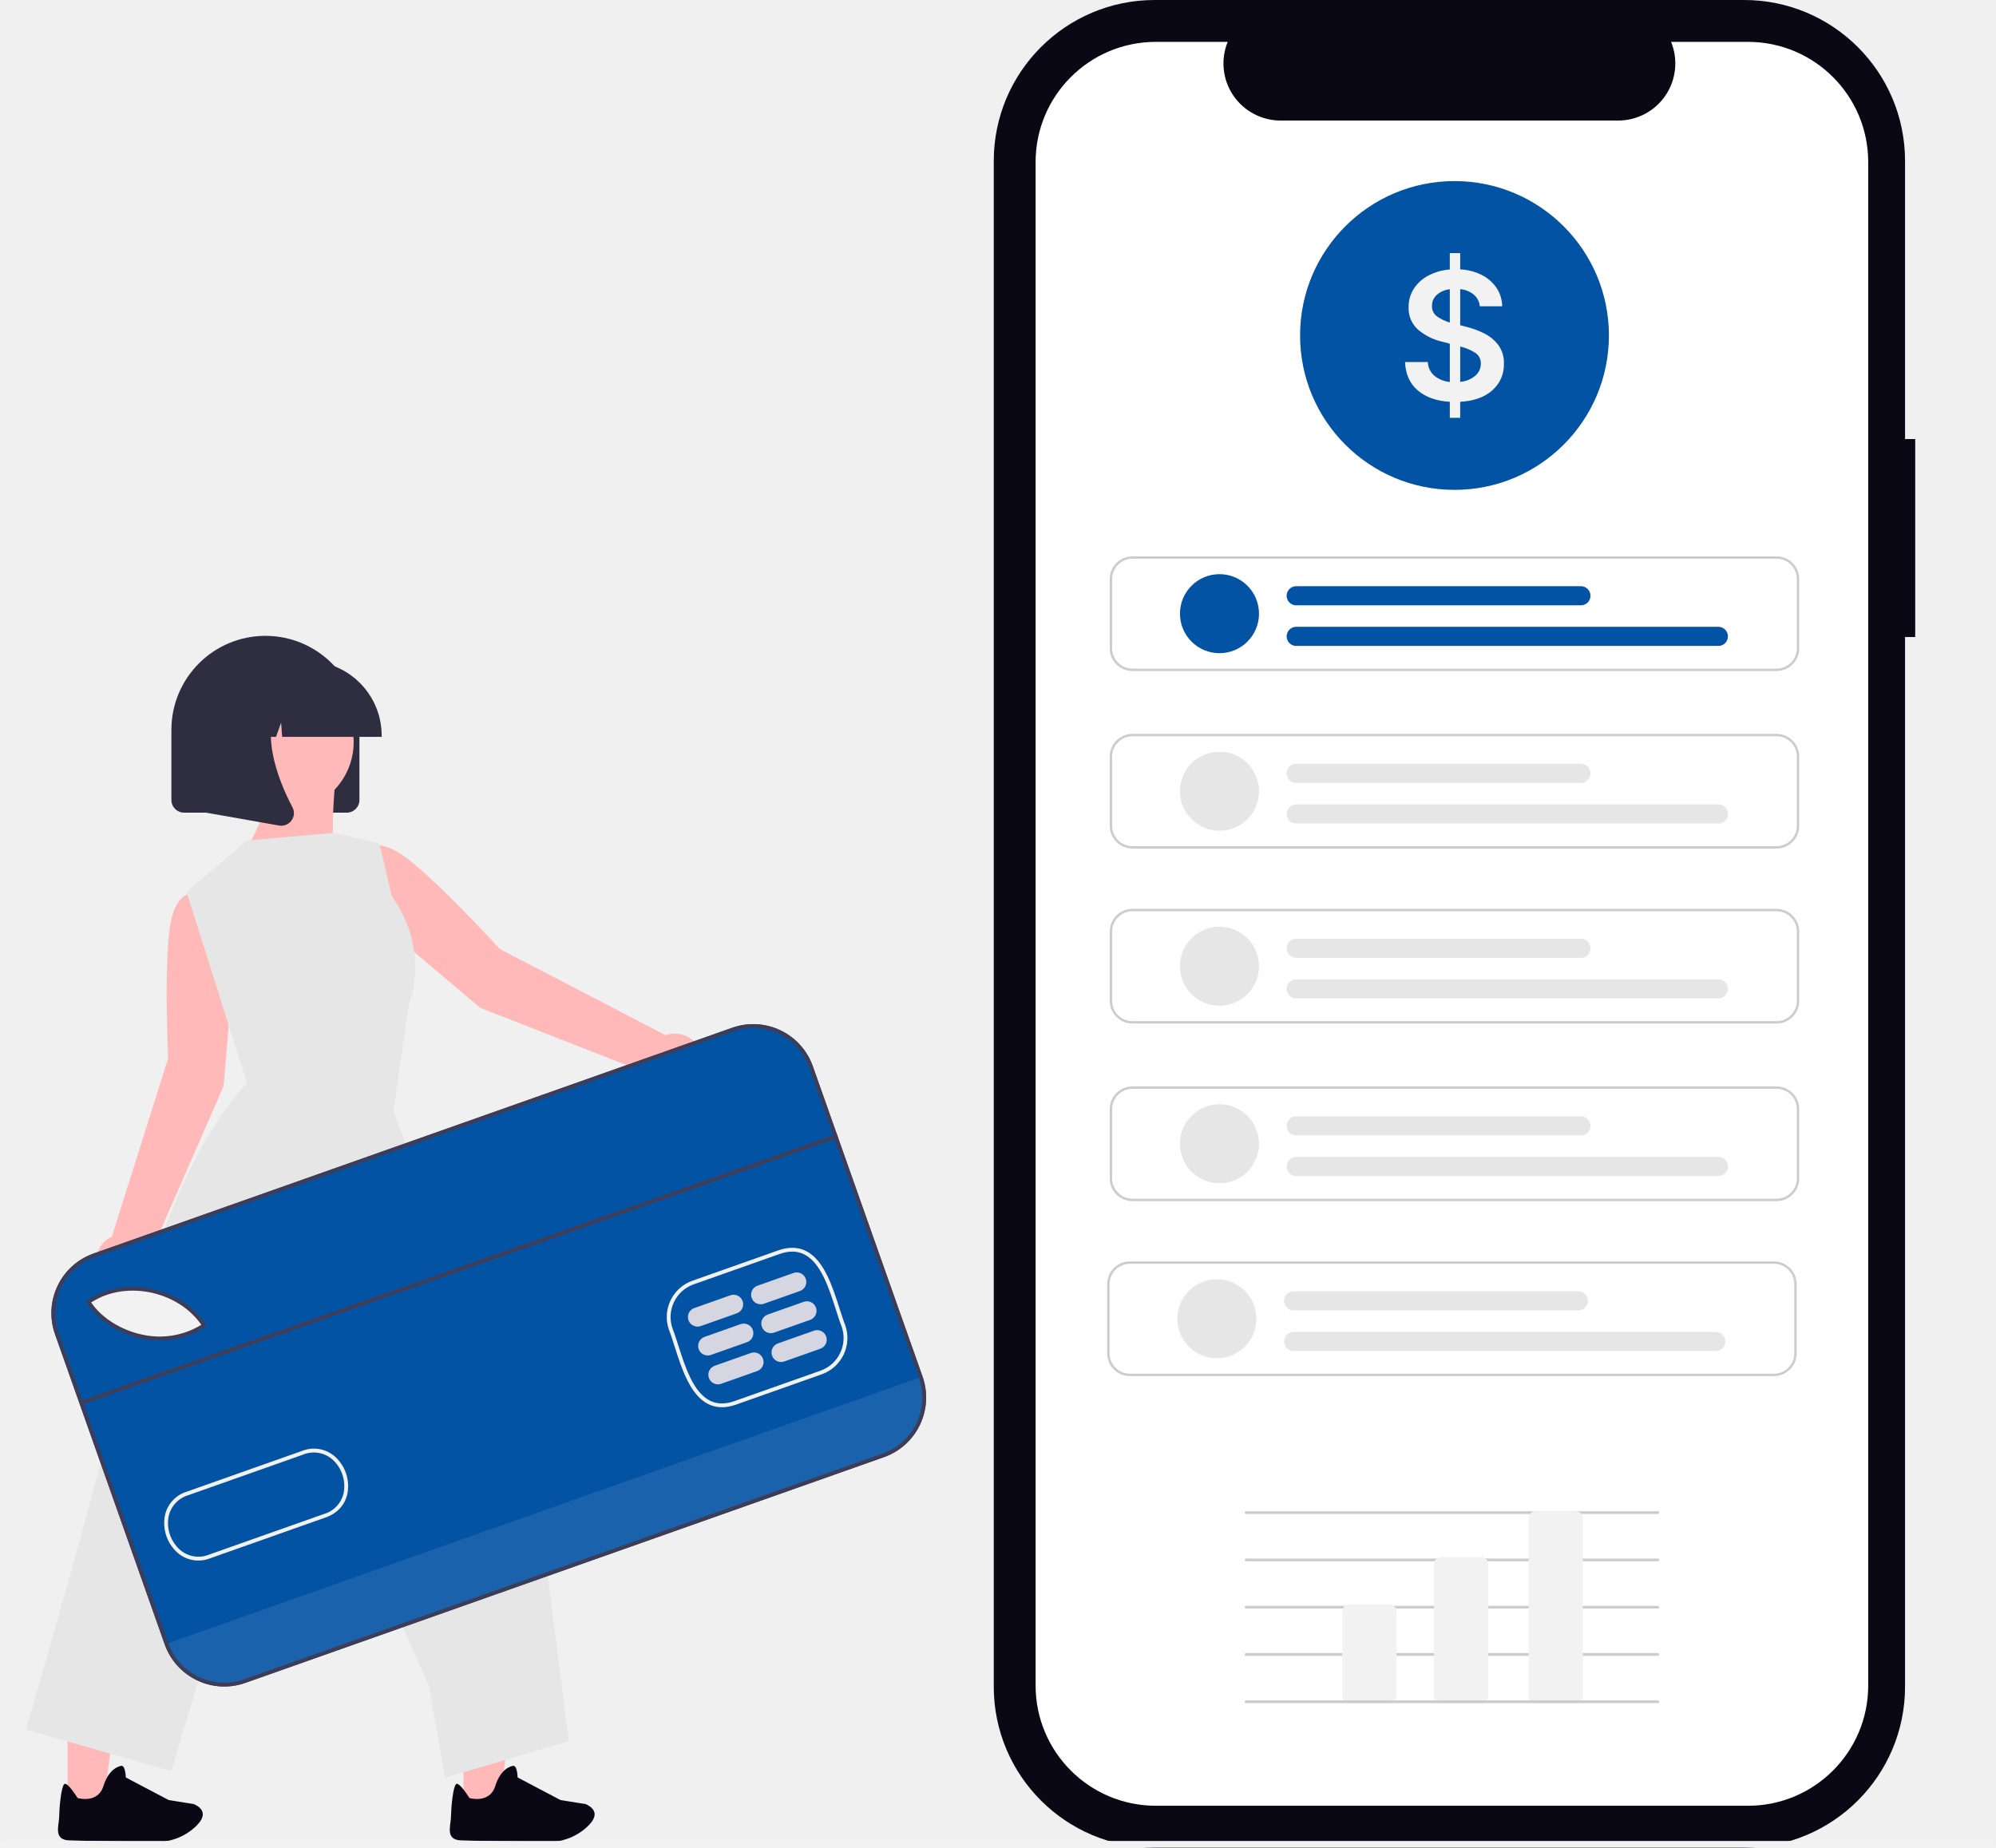
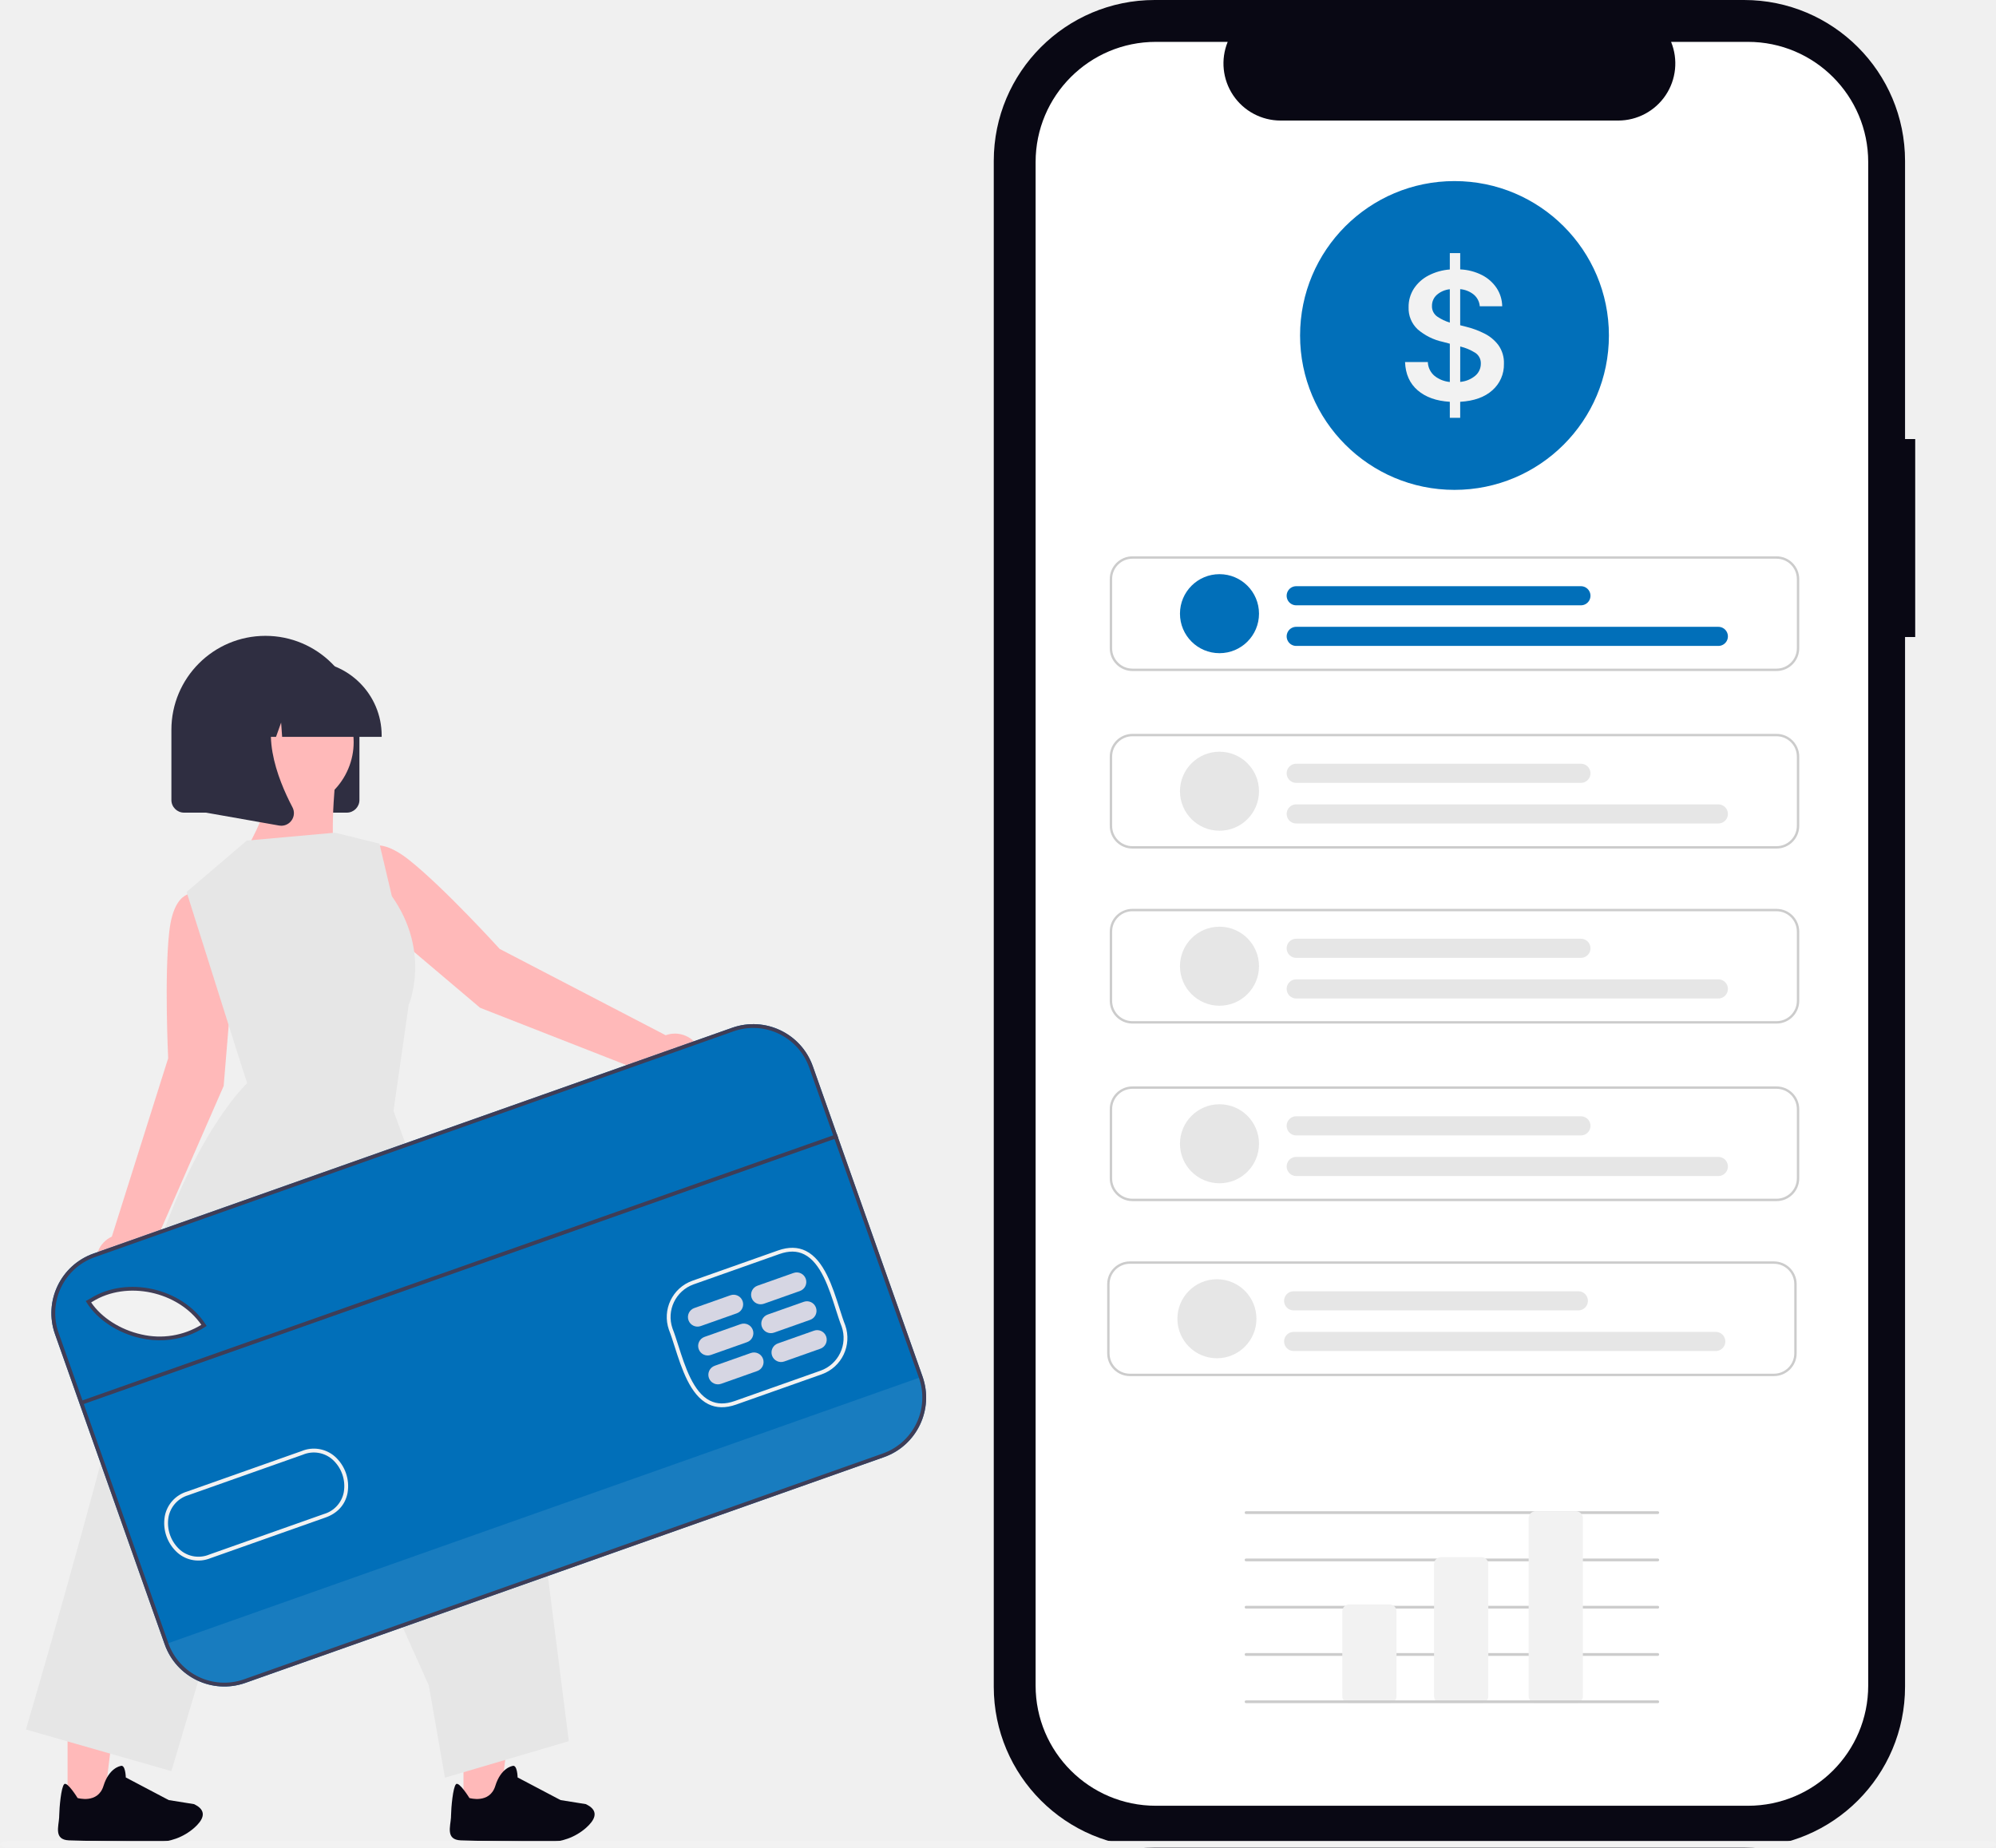
<svg xmlns="http://www.w3.org/2000/svg" width="800.008" height="740.66" viewBox="0 0 800.008 740.66" role="img" artist="Katerina Limpitsouni" source="https://undraw.co/">
  <g transform="translate(-560 -170)">
    <path d="M570.36,395.948l-66.507-34.583s-22.334-24.6-36.36-35.7-18.344-2.948-18.344-2.948l-5.9,9.827L457.5,352.357l38.489,32.593,68.773,26.937a10.906,10.906,0,1,0,5.6-15.939Z" transform="translate(256.438 189.043)" fill="#ffb9b9" />
    <path d="M400.465,365.451l-3.937-24.089-11.118-2.779s-8.824-2.718-10.886,15.056-.463,50.957-.463,50.957l-22.573,71.481a10.93,10.93,0,1,0,15.227,7.314L396.3,415.713Z" transform="translate(253.344 189.631)" fill="#ffb9b9" />
    <path d="M246.545,455.631h14.548l6.922-56.115H246.542Z" transform="translate(499.225 437.5)" fill="#ffb9b9" />
    <path d="M92.716,455.631h14.549l6.921-56.115H92.714Z" transform="translate(494.372 437.5)" fill="#ffb9b9" />
    <path d="M444.732,309.288H379.491a5.067,5.067,0,0,1-5.062-5.062V276.1a37.682,37.682,0,1,1,75.364,0v28.121A5.067,5.067,0,0,1,444.732,309.288Z" transform="translate(254.268 186.475)" fill="#2f2e41" />
    <path d="M60.391,10.373S47.03,38.7,49.168,47.248a23.408,23.408,0,0,1-1.6,15.5L22.981,61.677,0,39.766S34.738,15.717,32.6,3.96,60.391,10.373,60.391,10.373Z" transform="translate(634.085 491.094) rotate(-19)" fill="#ffb9b9" />
    <path d="M406.427,318.073l-24.131,20.6,19.8,62.669,4.468,13.994s-27.285,25.156-44.167,95.431-44.5,163.652-44.5,163.652L376.2,691.105l47.427-158.967,55.785,124.715,6.441,36.888L535.494,679.1l-11.71-92.512L465.232,426.452,471.314,384s9.133-21.188-6.733-43.621L459.6,319.3l-17.829-4.391Z" transform="translate(252.484 188.889)" fill="#e6e6e6" />
    <circle cx="27.627" cy="27.627" r="27.627" transform="translate(636.627 478.471) rotate(-61.337)" fill="#ffb9b9" />
    <path d="M458.126,278.607H418.233l-.409-5.727-2.045,5.727h-6.143l-.811-11.352-4.054,11.352H392.885v-.562a29.842,29.842,0,0,1,29.808-29.808h5.624a29.842,29.842,0,0,1,29.808,29.808Z" transform="translate(254.85 186.785)" fill="#2f2e41" />
    <path d="M418.062,313.846a5.167,5.167,0,0,1-.9-.079l-29.212-5.154V260.335h32.156l-.8.928c-11.077,12.918-2.732,33.865,3.228,45.2a4.987,4.987,0,0,1-.4,5.295,5.041,5.041,0,0,1-4.085,2.087Z" transform="translate(254.694 187.166)" fill="#2f2e41" />
-     <path d="M661.537,562.877,405.526,653.391a25.342,25.342,0,0,1-32.3-15.427L329.244,513.575a25.342,25.342,0,0,1,15.428-32.3l256.011-90.515a25.342,25.342,0,0,1,32.3,15.428l43.979,124.389a25.342,25.342,0,0,1-15.427,32.3Z" transform="translate(252.796 191.234)" fill="#0353A4" />
+     <path d="M661.537,562.877,405.526,653.391a25.342,25.342,0,0,1-32.3-15.427L329.244,513.575a25.342,25.342,0,0,1,15.428-32.3l256.011-90.515a25.342,25.342,0,0,1,32.3,15.428l43.979,124.389a25.342,25.342,0,0,1-15.427,32.3Z" transform="translate(252.796 191.234)" fill="#016FB9" />
    <path d="M675.549,526.253l.233.658a24.174,24.174,0,0,1-14.738,30.847L403.752,648.726a24.173,24.173,0,0,1-30.845-14.731l-.233-.658Z" transform="translate(254.212 195.555)" fill="#f2f2f2" opacity="0.096" />
    <path d="M389.078,506.905c-16.97,11.166-38.719,2.763-46.325-9.478l1.213-.689C358.413,487.734,379.867,492.751,389.078,506.905Z" transform="translate(253.269 194.482)" fill="#f2f2f2" />
    <path d="M594.661,539.09c-4.154,1.469-7.893,1.4-11.117-.2-7.286-3.62-10.7-14.353-13.451-22.978-.8-2.509-1.554-4.879-2.323-6.816l-.011-.03a15.446,15.446,0,0,1,9.36-19.611l34.435-12.175c4.148-1.467,7.884-1.4,11.1.2,7.284,3.615,10.705,14.345,13.455,22.966.8,2.514,1.559,4.889,2.33,6.829a15.455,15.455,0,0,1-9.356,19.644ZM569.2,508.545c.786,1.984,1.547,4.373,2.353,6.9,2.659,8.349,5.969,18.739,12.672,22.07,2.877,1.429,6.123,1.471,9.923.128l34.425-12.171a13.911,13.911,0,0,0,8.433-17.661c-.78-1.96-1.545-4.359-2.355-6.9-2.661-8.345-5.974-18.732-12.675-22.058-2.874-1.427-6.117-1.468-9.911-.127L577.632,490.9a13.908,13.908,0,0,0-8.431,17.644Z" transform="translate(260.34 193.977)" fill="#f2f2f2" />
    <path d="M381.991,510.952a34.226,34.226,0,0,1-18.814,1.034c-9.12-2-17.4-7.447-21.6-14.209l-.421-.678,1.893-1.076c14.664-9.134,36.654-4.182,46.145,10.4l.416.639-.637.42A32.2,32.2,0,0,1,381.991,510.952Zm-38.676-13.315c4.113,6.112,11.767,11,20.191,12.85a31.978,31.978,0,0,0,23.972-3.869c-9.284-13.43-29.854-17.885-43.63-9.286Z" transform="translate(253.218 194.457)" fill="#3f3d56" />
    <path d="M390.024,598.247a12.732,12.732,0,0,1-12.947-2.15,15.926,15.926,0,0,1-5.21-14.721,12.777,12.777,0,0,1,8.973-9.906l45.882-16.222a12.8,12.8,0,0,1,13.2,2.076,15.926,15.926,0,0,1,5.2,14.721c-.906,4.735-4.1,8.223-8.975,9.892l-45.883,16.222Zm-8.9-25.252a11.276,11.276,0,0,0-7.752,8.669,14.347,14.347,0,0,0,4.694,13.262,11.286,11.286,0,0,0,11.673,1.792l45.9-16.23a11.3,11.3,0,0,0,7.969-8.73,14.346,14.346,0,0,0-4.688-13.262,11.335,11.335,0,0,0-11.683-1.8l-45.908,16.231-.211.073Z" transform="translate(254.179 196.439)" fill="#f2f2f2" />
    <path d="M594.708,501.916l-14.464,5.114a3.835,3.835,0,0,1-2.557-7.232l14.464-5.114a3.835,3.835,0,0,1,2.557,7.232Z" transform="translate(260.599 194.553)" fill="#d6d6e3" />
    <path d="M598.674,513.134l-14.464,5.114a3.835,3.835,0,0,1-2.557-7.232l14.464-5.114a3.835,3.835,0,1,1,2.557,7.232Z" transform="translate(260.725 194.906)" fill="#d6d6e3" />
    <path d="M602.64,524.351l-14.464,5.114a3.835,3.835,0,0,1-2.557-7.232l14.464-5.114a3.835,3.835,0,1,1,2.557,7.232Z" transform="translate(260.85 195.26)" fill="#d6d6e3" />
    <path d="M619.246,493.241l-14.464,5.114a3.835,3.835,0,0,1-2.557-7.232l14.464-5.114a3.835,3.835,0,0,1,2.557,7.232Z" transform="translate(261.373 194.279)" fill="#d6d6e3" />
    <path d="M623.212,504.458l-14.464,5.114a3.835,3.835,0,1,1-2.557-7.232l14.464-5.114a3.835,3.835,0,1,1,2.557,7.232Z" transform="translate(261.498 194.633)" fill="#d6d6e3" />
    <path d="M627.178,515.675l-14.464,5.114a3.835,3.835,0,0,1-2.557-7.232l14.464-5.114a3.835,3.835,0,1,1,2.557,7.232Z" transform="translate(261.623 194.986)" fill="#d6d6e3" />
    <rect width="321.246" height="1.534" transform="matrix(0.943, -0.333, 0.333, 0.943, 592.484, 731.58)" fill="#3f3d56" />
    <path d="M661.537,562.877,405.526,653.391a25.342,25.342,0,0,1-32.3-15.427L329.244,513.575a25.342,25.342,0,0,1,15.428-32.3l256.011-90.515a25.342,25.342,0,0,1,32.3,15.428l43.979,124.389a25.342,25.342,0,0,1-15.427,32.3ZM345.183,482.718a23.806,23.806,0,0,0-14.493,30.346l43.979,124.389a23.806,23.806,0,0,0,30.345,14.493L661.026,561.43a23.806,23.806,0,0,0,14.493-30.345L631.539,406.7A23.806,23.806,0,0,0,601.194,392.2Z" transform="translate(252.796 191.234)" fill="#3f3d56" />
    <path d="M264.935,805.942a22.884,22.884,0,0,1-15.521,5.654c-10.511-.154-30.15-.468-34.71-.662-6.1-.275-4.078-5.6-3.88-9.264v-.363c.071-3.675.79-11.639,2.007-12.883s5.382,5.541,5.382,5.541,8.132,2.423,10.369-4.846,6.781-7.972,6.781-7.972c2.063-.913,2.165,4.571,2.165,4.571l17.213,9.07,10.1,1.616c.324.153.616.307.893.46C270.3,799.48,268.278,802.986,264.935,805.942Z" transform="translate(529.934 96.809)" fill="#090814" />
    <path d="M264.935,805.942a22.884,22.884,0,0,1-15.521,5.654c-10.511-.154-30.15-.468-34.71-.662-6.1-.275-4.078-5.6-3.88-9.264v-.363c.071-3.675.79-11.639,2.007-12.883s5.382,5.541,5.382,5.541,8.132,2.423,10.369-4.846,6.781-7.972,6.781-7.972c2.063-.913,2.165,4.571,2.165,4.571l17.213,9.07,10.1,1.616c.324.153.616.307.893.46C270.3,799.48,268.278,802.986,264.935,805.942Z" transform="translate(372.891 96.809)" fill="#090814" />
    <path d="M635.679,255.2h-4.073V143.715a64.523,64.523,0,0,0-64.523-64.522h-236.2a64.522,64.522,0,0,0-64.523,64.522V755.331a64.523,64.523,0,0,0,64.523,64.522h236.2a64.523,64.523,0,0,0,64.523-64.523V334.558h4.071Z" transform="translate(691.947 90.807)" fill="#090814" />
    <path d="M569.378,95.686H538.547a22.893,22.893,0,0,1-21.2,31.539H382.031a22.893,22.893,0,0,1-21.2-31.539h-28.8a48.187,48.187,0,0,0-48.187,48.187V754.59a48.187,48.187,0,0,0,48.187,48.187H569.368a48.187,48.187,0,0,0,48.187-48.186V143.873a48.187,48.187,0,0,0-48.176-48.187Z" transform="translate(691.234 91.098)" fill="#fff" />
    <path d="M0,669.03c0,.724,1.4,1.3,3.148,1.3H796.86c1.746,0,3.148-.581,3.148-1.3s-1.4-1.305-3.148-1.305H3.148C1.4,667.725,0,668.306,0,669.03Z" transform="translate(560 240.273)" fill="#f2f2f2" />
    <g transform="translate(1004.795 393.014)">
      <path d="M493.44,473.526H235.29a9.111,9.111,0,0,1-9.1-9.1V436.648a9.111,9.111,0,0,1,9.1-9.1H493.44a9.111,9.111,0,0,1,9.1,9.1v27.779a9.111,9.111,0,0,1-9.1,9.1ZM235.29,428.5a8.151,8.151,0,0,0-8.142,8.142v27.779a8.151,8.151,0,0,0,8.142,8.142H493.44a8.151,8.151,0,0,0,8.142-8.142V436.648a8.151,8.151,0,0,0-8.142-8.144Z" transform="translate(-226.19 -427.548)" fill="#ccc" />
-       <path d="M293.616,472.332a15.839,15.839,0,1,1,15.839-15.839,15.839,15.839,0,0,1-15.839,15.839Z" transform="translate(-249.633 -433.504)" fill="#0353A4" />
-       <path d="M529.174,487.007H360.108a3.832,3.832,0,1,1,0-7.663H529.174a3.832,3.832,0,1,1,0,7.663Z" transform="translate(-285.308 -451.086)" fill="#0353A4" />
-       <path d="M474.089,457.158H360.1a3.832,3.832,0,1,1,0-7.663H474.089a3.832,3.832,0,1,1,0,7.663Z" transform="translate(-285.305 -437.521)" fill="#0353A4" />
+       <path d="M293.616,472.332a15.839,15.839,0,1,1,15.839-15.839,15.839,15.839,0,0,1-15.839,15.839Z" transform="translate(-249.633 -433.504)" fill="#016FB9" />
+       <path d="M529.174,487.007H360.108a3.832,3.832,0,1,1,0-7.663H529.174a3.832,3.832,0,1,1,0,7.663Z" transform="translate(-285.308 -451.086)" fill="#016FB9" />
+       <path d="M474.089,457.158H360.1a3.832,3.832,0,1,1,0-7.663H474.089a3.832,3.832,0,1,1,0,7.663Z" transform="translate(-285.305 -437.521)" fill="#016FB9" />
    </g>
    <g transform="translate(1004.795 464.189)">
      <path d="M493.44,473.526H235.29a9.111,9.111,0,0,1-9.1-9.1V436.648a9.111,9.111,0,0,1,9.1-9.1H493.44a9.111,9.111,0,0,1,9.1,9.1v27.779a9.111,9.111,0,0,1-9.1,9.1ZM235.29,428.5a8.151,8.151,0,0,0-8.142,8.142v27.779a8.151,8.151,0,0,0,8.142,8.142H493.44a8.151,8.151,0,0,0,8.142-8.142V436.648a8.151,8.151,0,0,0-8.142-8.144Z" transform="translate(-226.19 -427.548)" fill="#ccc" />
      <path d="M293.616,472.332a15.839,15.839,0,1,1,15.839-15.839,15.839,15.839,0,0,1-15.839,15.839Z" transform="translate(-249.633 -433.504)" fill="#e6e6e6" />
      <path d="M529.174,487.007H360.108a3.832,3.832,0,1,1,0-7.663H529.174a3.832,3.832,0,1,1,0,7.663Z" transform="translate(-285.308 -451.086)" fill="#e6e6e6" />
      <path d="M474.089,457.158H360.1a3.832,3.832,0,1,1,0-7.663H474.089a3.832,3.832,0,1,1,0,7.663Z" transform="translate(-285.305 -437.521)" fill="#e6e6e6" />
    </g>
    <g transform="translate(1004.795 534.336)">
      <path d="M493.44,473.526H235.29a9.111,9.111,0,0,1-9.1-9.1V436.648a9.111,9.111,0,0,1,9.1-9.1H493.44a9.111,9.111,0,0,1,9.1,9.1v27.779a9.111,9.111,0,0,1-9.1,9.1ZM235.29,428.5a8.151,8.151,0,0,0-8.142,8.142v27.779a8.151,8.151,0,0,0,8.142,8.142H493.44a8.151,8.151,0,0,0,8.142-8.142V436.648a8.151,8.151,0,0,0-8.142-8.144Z" transform="translate(-226.19 -427.548)" fill="#ccc" />
      <path d="M293.616,472.332a15.839,15.839,0,1,1,15.839-15.839,15.839,15.839,0,0,1-15.839,15.839Z" transform="translate(-249.633 -433.504)" fill="#e6e6e6" />
      <path d="M529.174,487.007H360.108a3.832,3.832,0,1,1,0-7.663H529.174a3.832,3.832,0,1,1,0,7.663Z" transform="translate(-285.308 -451.086)" fill="#e6e6e6" />
      <path d="M474.089,457.158H360.1a3.832,3.832,0,1,1,0-7.663H474.089a3.832,3.832,0,1,1,0,7.663Z" transform="translate(-285.305 -437.521)" fill="#e6e6e6" />
    </g>
    <g transform="translate(1004.795 605.512)">
      <path d="M493.44,473.526H235.29a9.111,9.111,0,0,1-9.1-9.1V436.648a9.111,9.111,0,0,1,9.1-9.1H493.44a9.111,9.111,0,0,1,9.1,9.1v27.779a9.111,9.111,0,0,1-9.1,9.1ZM235.29,428.5a8.151,8.151,0,0,0-8.142,8.142v27.779a8.151,8.151,0,0,0,8.142,8.142H493.44a8.151,8.151,0,0,0,8.142-8.142V436.648a8.151,8.151,0,0,0-8.142-8.144Z" transform="translate(-226.19 -427.548)" fill="#ccc" />
      <path d="M293.616,472.332a15.839,15.839,0,1,1,15.839-15.839,15.839,15.839,0,0,1-15.839,15.839Z" transform="translate(-249.633 -433.504)" fill="#e6e6e6" />
      <path d="M529.174,487.007H360.108a3.832,3.832,0,1,1,0-7.663H529.174a3.832,3.832,0,1,1,0,7.663Z" transform="translate(-285.308 -451.086)" fill="#e6e6e6" />
      <path d="M474.089,457.158H360.1a3.832,3.832,0,1,1,0-7.663H474.089a3.832,3.832,0,1,1,0,7.663Z" transform="translate(-285.305 -437.521)" fill="#e6e6e6" />
    </g>
    <g transform="translate(1003.764 675.658)">
      <path d="M493.44,473.526H235.29a9.111,9.111,0,0,1-9.1-9.1V436.648a9.111,9.111,0,0,1,9.1-9.1H493.44a9.111,9.111,0,0,1,9.1,9.1v27.779a9.111,9.111,0,0,1-9.1,9.1ZM235.29,428.5a8.151,8.151,0,0,0-8.142,8.142v27.779a8.151,8.151,0,0,0,8.142,8.142H493.44a8.151,8.151,0,0,0,8.142-8.142V436.648a8.151,8.151,0,0,0-8.142-8.144Z" transform="translate(-226.19 -427.548)" fill="#ccc" />
      <path d="M293.616,472.332a15.839,15.839,0,1,1,15.839-15.839,15.839,15.839,0,0,1-15.839,15.839Z" transform="translate(-249.633 -433.504)" fill="#e6e6e6" />
      <path d="M529.174,487.007H360.108a3.832,3.832,0,1,1,0-7.663H529.174a3.832,3.832,0,1,1,0,7.663Z" transform="translate(-285.308 -451.086)" fill="#e6e6e6" />
      <path d="M474.089,457.158H360.1a3.832,3.832,0,1,1,0-7.663H474.089a3.832,3.832,0,1,1,0,7.663Z" transform="translate(-285.305 -437.521)" fill="#e6e6e6" />
    </g>
-     <circle cx="61.893" cy="61.893" r="61.893" transform="translate(1081.075 242.59)" fill="#0353A4" />
+     <circle cx="61.893" cy="61.893" r="61.893" transform="translate(1081.075 242.59)" fill="#016FB9" />
    <path d="M488.774,257.615H323.768a.557.557,0,0,1,0-1.115H488.774a.557.557,0,0,1,0,1.115Z" transform="translate(735.666 519.311)" fill="#ccc" />
    <path d="M488.774,291.615H323.768a.557.557,0,0,1,0-1.115H488.774a.557.557,0,0,1,0,1.115Z" transform="translate(735.666 504.266)" fill="#ccc" />
    <path d="M488.774,325.615H323.768a.557.557,0,0,1,0-1.115H488.774a.557.557,0,0,1,0,1.115Z" transform="translate(735.666 489.221)" fill="#ccc" />
    <path d="M488.774,359.615H323.768a.557.557,0,0,1,0-1.115H488.774a.557.557,0,0,1,0,1.115Z" transform="translate(735.666 474.172)" fill="#ccc" />
    <path d="M430.164,363.079H414a2.79,2.79,0,0,1-2.787-2.787v-34A2.79,2.79,0,0,1,414,323.5h16.166a2.79,2.79,0,0,1,2.787,2.787v34A2.79,2.79,0,0,1,430.164,363.079Z" transform="translate(686.778 489.66)" fill="#f2f2f2" />
    <path d="M496.164,348.033H480a2.79,2.79,0,0,1-2.787-2.787V292.287A2.79,2.79,0,0,1,480,289.5h16.166a2.79,2.79,0,0,1,2.787,2.787v52.958a2.79,2.79,0,0,1-2.787,2.787Z" transform="translate(657.569 504.709)" fill="#f2f2f2" />
    <path d="M564.164,333.429H548a2.791,2.791,0,0,1-2.787-2.787V259.287A2.791,2.791,0,0,1,548,256.5h16.166a2.791,2.791,0,0,1,2.787,2.787v71.354a2.791,2.791,0,0,1-2.787,2.787Z" transform="translate(627.477 519.311)" fill="#f2f2f2" />
    <path d="M488.774,393.615H323.768a.557.557,0,0,1,0-1.115H488.774a.557.557,0,0,1,0,1.115Z" transform="translate(735.666 459.127)" fill="#ccc" />
    <path d="M23.512-33.356v-6.421q-8.088-.486-12.878-4.6T5.566-55.709H14.7a7.549,7.549,0,0,0,2.742,5.588,11.6,11.6,0,0,0,6.074,2.4V-63.068L20.735-63.8A23.028,23.028,0,0,1,10.617-68.83,11.51,11.51,0,0,1,6.99-77.681a13.385,13.385,0,0,1,2.135-7.5A15.552,15.552,0,0,1,14.99-90.42a22.083,22.083,0,0,1,8.521-2.4v-6.56h4.165v6.526a21.336,21.336,0,0,1,8.764,2.291,15.521,15.521,0,0,1,5.849,5.207,13.657,13.657,0,0,1,2.221,7.289h-8.99a6.861,6.861,0,0,0-2.4-4.686,10.123,10.123,0,0,0-5.45-2.187v14.474l2.326.59a34.578,34.578,0,0,1,7.307,2.69A15.871,15.871,0,0,1,43-62.478a12.128,12.128,0,0,1,2.2,7.463,13.656,13.656,0,0,1-4.6,10.587q-4.6,4.165-12.93,4.651v6.421Zm4.165-14.4a10.878,10.878,0,0,0,5.988-2.43,6.233,6.233,0,0,0,2.274-4.894,4.923,4.923,0,0,0-2.256-4.356,20.324,20.324,0,0,0-6-2.516ZM23.512-71.537V-84.9a9.327,9.327,0,0,0-5.259,2.291,5.822,5.822,0,0,0-1.892,4.373,4.957,4.957,0,0,0,2.2,4.356A17.887,17.887,0,0,0,23.512-71.537Z" transform="translate(1117.584 370.848)" fill="#f2f2f2" />
  </g>
</svg>
